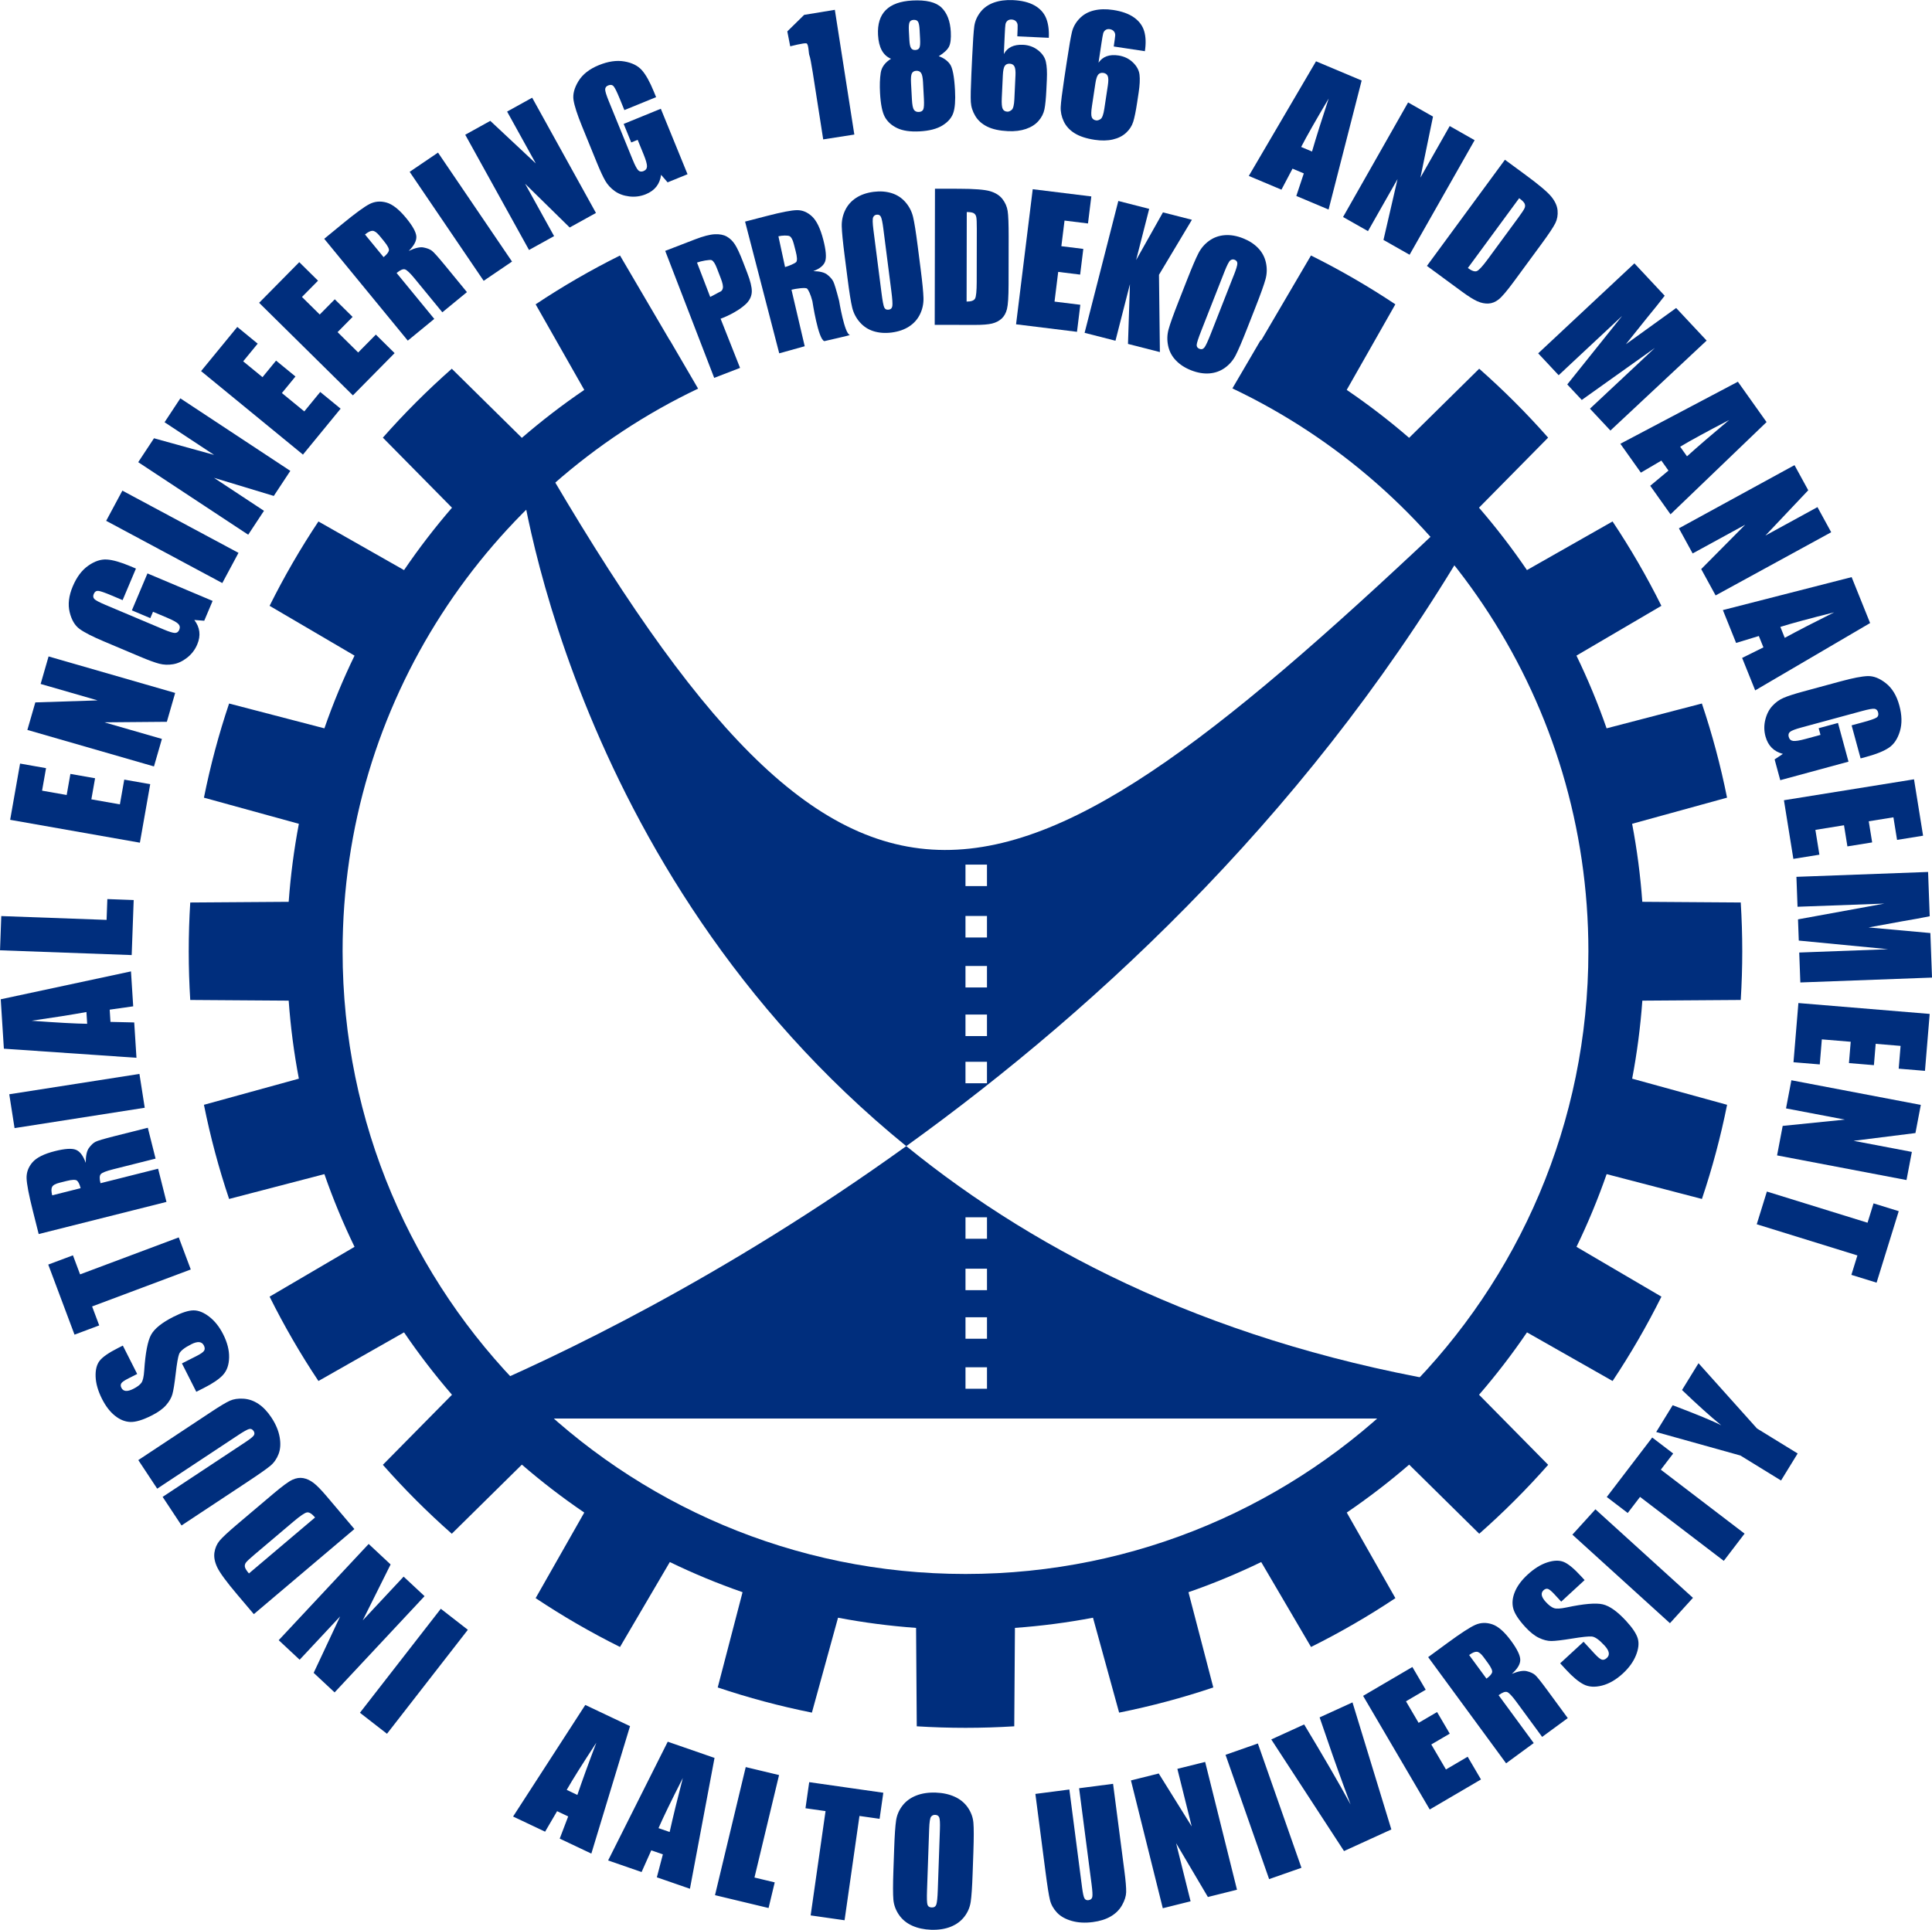
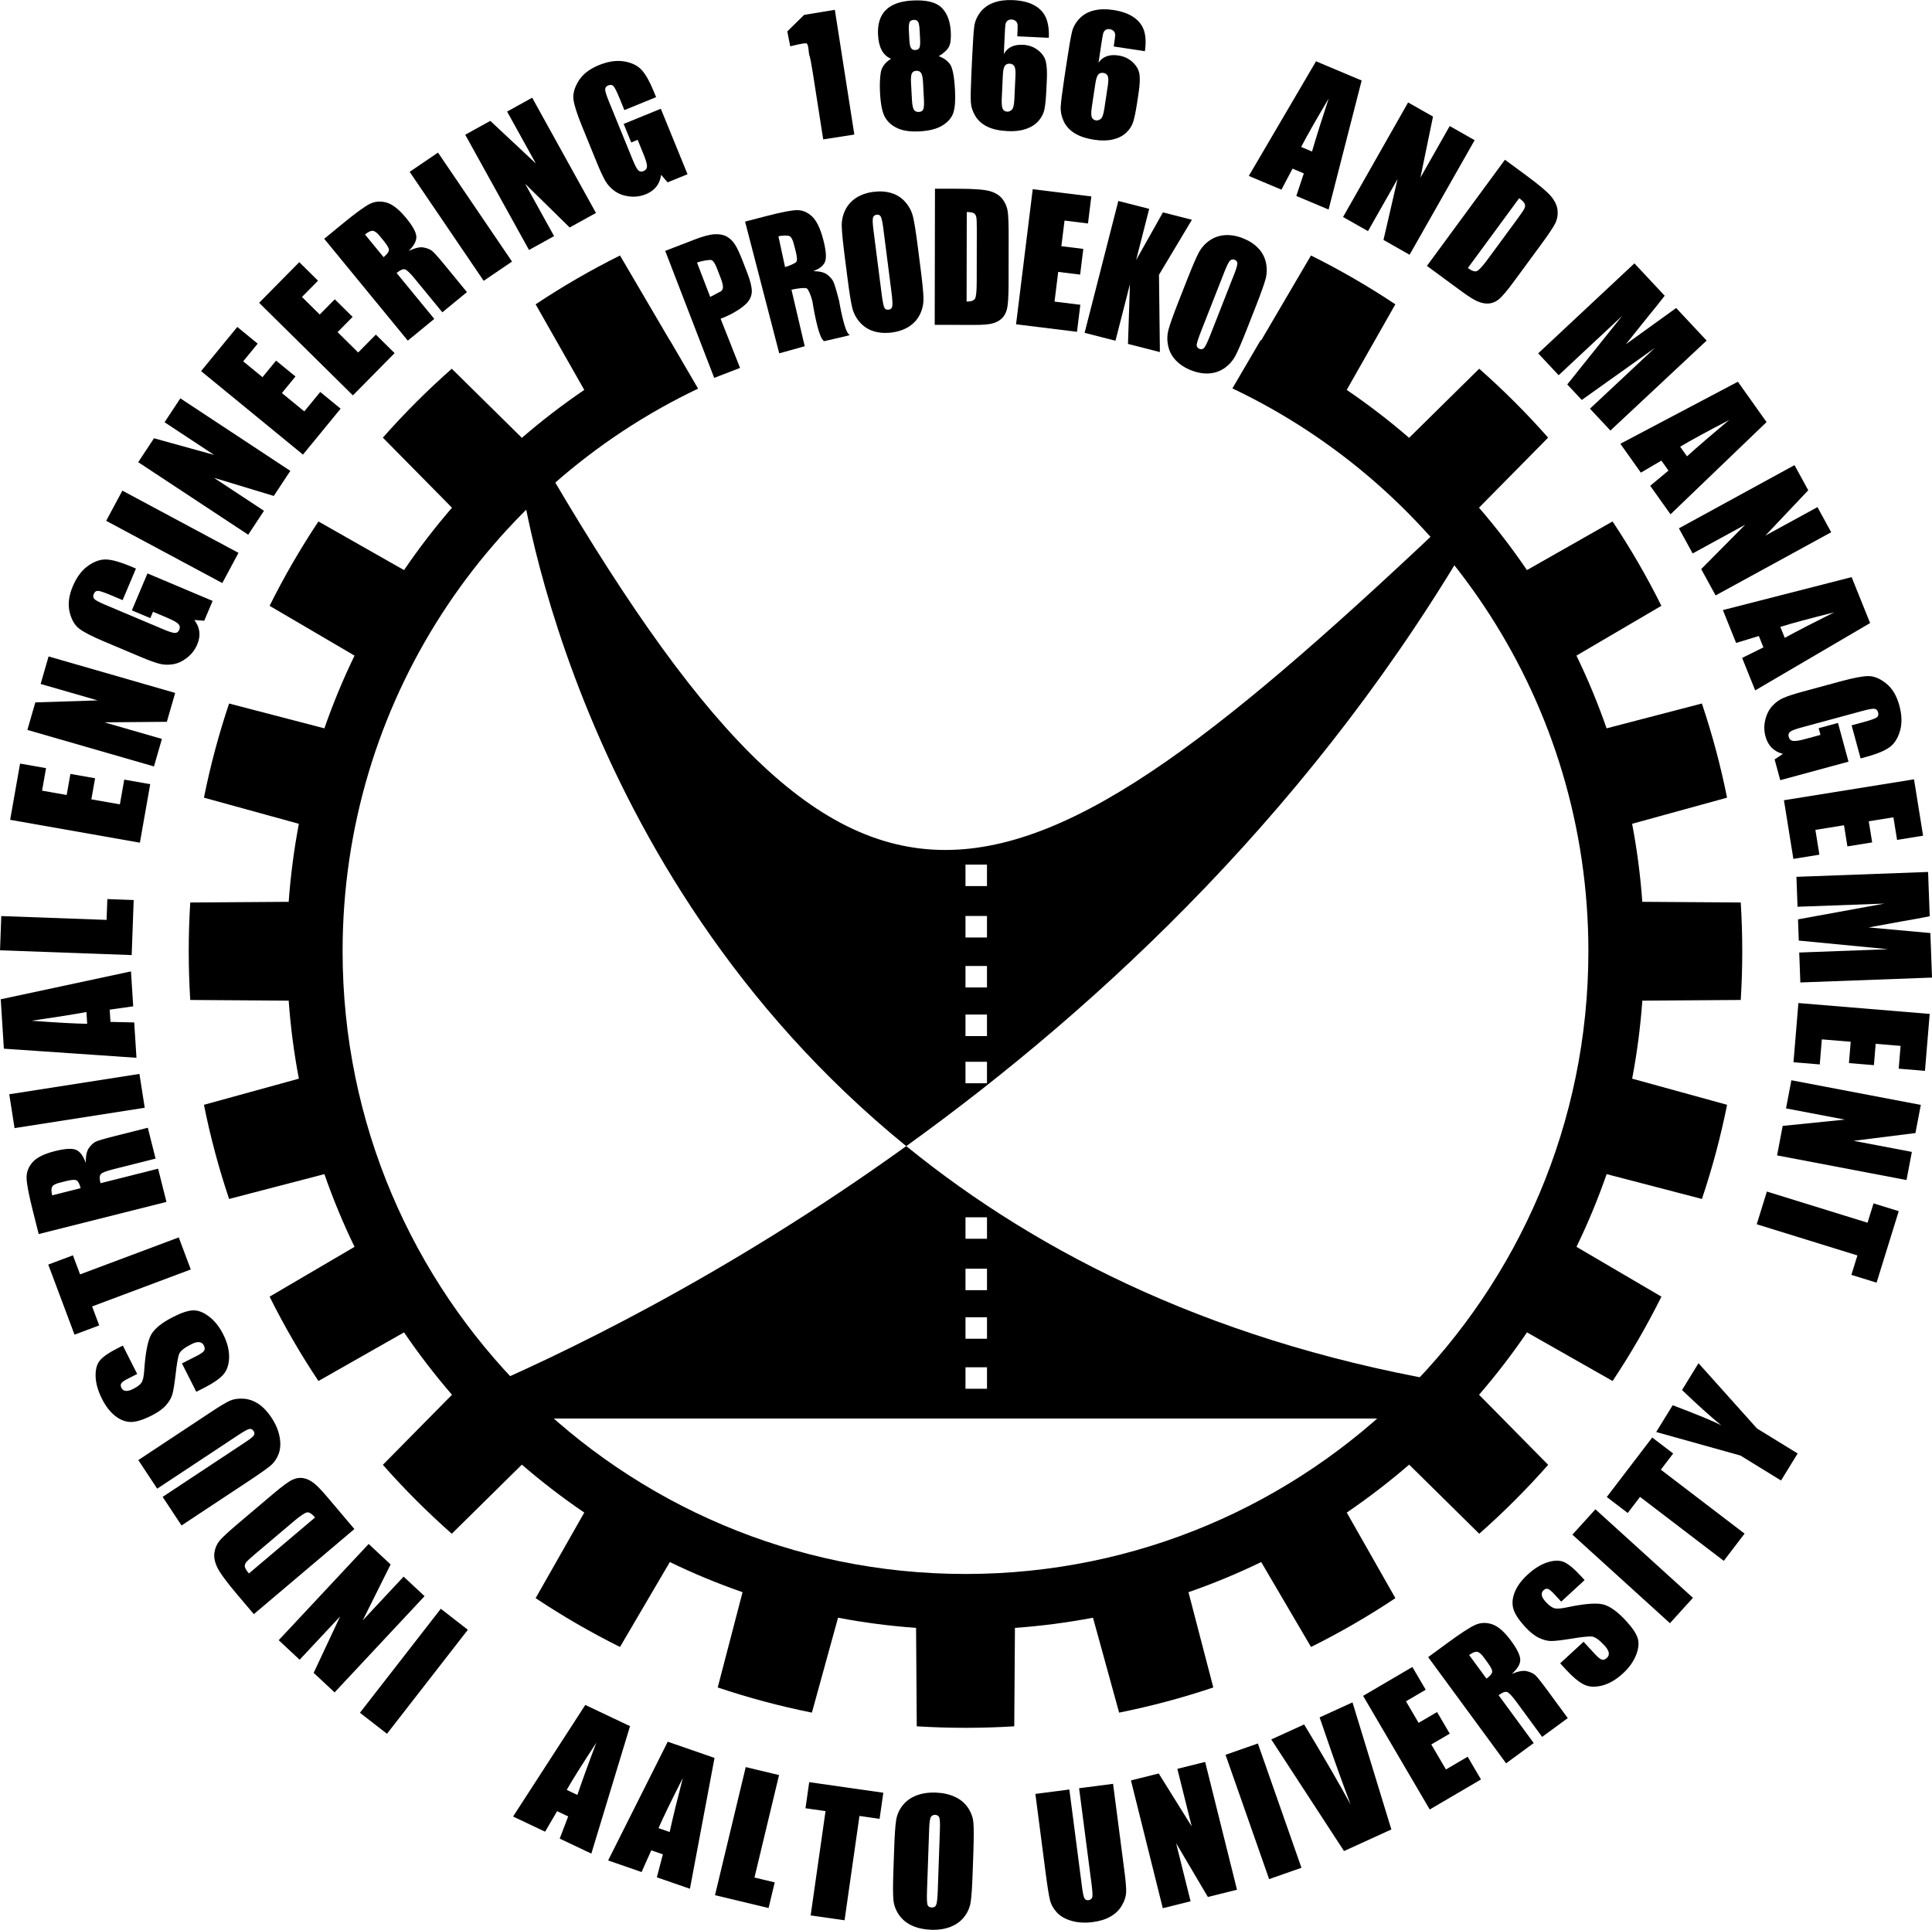
<svg xmlns="http://www.w3.org/2000/svg" id="Layer_1" data-name="Layer 1" viewBox="0 0 1391.09 1389.82">
  <defs>
    <style>
      .cls-1 {
-         fill: #002e7d;
+         fill: currentColor;
      }
    </style>
  </defs>
  <g>
    <path class="cls-1" d="m956.61,150.9l-23.23-9.78,5.4-16.23-8.13-3.43-7.98,15.14-23.5-9.9,48.4-82.55,32.86,13.83-23.81,92.91h0Zm-19.74-45.06l7.82,3.29c3.02-10.39,7.02-23.11,12-38.18-9.37,15.77-15.97,27.4-19.82,34.89h0Zm124.9-4.87l-46.83,82.5-18.8-10.67,10.13-43.84-21.29,37.5-17.94-10.18,46.83-82.5,17.93,10.18-9.06,43.97,21.09-37.15,17.94,10.18h0Zm58.08,59.82c-1.38,2.79-4.72,7.81-10.04,15.05l-19.67,26.77c-5.04,6.86-8.74,11.21-11.08,13.05-2.35,1.84-4.8,2.82-7.37,2.95-2.57.13-5.22-.42-7.96-1.63-2.74-1.22-6.49-3.57-11.24-7.06l-25.07-18.42,56.17-76.45,14.87,10.93c9.6,7.06,15.77,12.27,18.51,15.63,2.74,3.37,4.25,6.71,4.53,10.02.28,3.31-.26,6.36-1.64,9.16h0Zm-22.07-14.1c-.45-1.04-1.76-2.35-3.94-3.95l-36.95,50.29c2.86,2.1,5.05,2.83,6.56,2.16,1.5-.66,4.13-3.54,7.88-8.64l21.82-29.7c2.54-3.46,4.06-5.76,4.56-6.9.5-1.14.52-2.22.07-3.26h0Zm131.04,98.59l-69.28,64.8-14.73-15.75,46.75-43.77-52.64,37.48-10.45-11.17,39.52-49.36-45.72,42.72-14.73-15.75,69.28-64.8,21.8,23.31c-3.52,4.59-7.76,9.89-12.73,15.91l-15.23,19.04,36.22-26.12,21.92,23.44h0Zm-26.01,125.13l-14.6-20.55,13.13-10.95-5.11-7.19-14.76,8.67-14.77-20.79,84.62-44.68,20.65,29.06-69.17,66.44h0Zm6.95-48.69l4.92,6.92c8.04-7.24,18.14-15.95,30.31-26.14-16.26,8.47-28.01,14.88-35.22,19.22h0Zm108.76,61.59l-83.24,45.51-10.37-18.97,31.68-31.95-37.84,20.69-9.9-18.09,83.24-45.51,9.89,18.1-30.84,32.62,37.48-20.49,9.89,18.1h0Zm-54.73,113.91l-9.41-23.39,15.33-7.59-3.3-8.19-16.37,4.99-9.52-23.66,92.7-23.74,13.31,33.08-82.74,48.49h0Zm18.11-45.73l3.17,7.88c9.5-5.17,21.36-11.29,35.56-18.36-17.79,4.45-30.7,7.94-38.73,10.48h0Zm86.09,75.13c-1.62,5.38-4.2,9.3-7.76,11.76-3.56,2.46-9.09,4.72-16.59,6.75l-3.96,1.07-6.47-23.81,8.31-2.26c5.24-1.42,8.46-2.54,9.65-3.35,1.2-.81,1.57-2.07,1.1-3.76-.4-1.47-1.24-2.32-2.51-2.54-1.28-.22-4.25.3-8.92,1.57l-43.93,11.93c-4.11,1.12-6.74,2.11-7.9,3-1.16.88-1.52,2.11-1.09,3.7.47,1.73,1.53,2.71,3.17,2.93,1.64.22,4.59-.25,8.85-1.4l10.86-2.95-1.31-4.81,13.91-3.78,7.57,27.87-49.14,13.35-4.06-14.96,5.96-3.98c-3.27-.85-5.95-2.32-8.03-4.41-2.08-2.09-3.58-4.81-4.5-8.17-1.09-4-1.13-8.01-.14-12.02.99-4.02,2.68-7.32,5.05-9.91,2.37-2.59,5.07-4.54,8.1-5.84,3.02-1.31,7.69-2.82,13.98-4.53l27.2-7.39c8.75-2.37,15.23-3.63,19.44-3.76,4.21-.13,8.58,1.59,13.09,5.16,4.51,3.57,7.73,8.9,9.65,15.99,1.9,6.97,2.03,13.15.42,18.53h0Zm-2.06,78.26l-2.62-16.26-17.76,2.86,2.45,15.22-17.82,2.87-2.45-15.22-20.6,3.32,2.88,17.87-18.74,3.02-6.79-42.23,93.66-15.07,6.53,40.61-18.74,3.02h0Zm25.16,99.17l-94.8,3.51-.8-21.55,64-2.4-64.32-6.21-.56-15.28,62.2-11.36-62.54,2.28-.8-21.55,94.8-3.51,1.18,31.9c-5.66,1.16-12.34,2.38-20.04,3.67l-23.98,4.39,44.48,4.03,1.19,32.07h0Zm-5.06,67.17l-18.92-1.57,1.36-16.41-17.93-1.48-1.27,15.36-17.98-1.49,1.27-15.36-20.79-1.72-1.49,18.04-18.92-1.57,3.53-42.63,94.54,7.83-3.4,40.99h0Zm-6.85,44.8l-44.55,5.59,41.96,7.99-3.86,20.26-93.19-17.75,4.04-21.24,44.76-4.54-42.36-8.07,3.86-20.26,93.19,17.75-3.86,20.26h0Zm-28.01,107.74l-18.13-5.61,4.34-13.99-72.48-22.45,7.3-23.56,72.48,22.45,4.32-13.94,18.14,5.62-15.95,51.49h0Z" />
    <path class="cls-1" d="m425.79,1334.95l-22.78-10.79,6.1-15.98-7.98-3.78-8.64,14.77-23.05-10.92,51.98-80.35,32.22,15.26-27.85,91.77h0Zm-17.74-45.88l7.67,3.63c3.47-10.24,8.02-22.78,13.66-37.62-10.05,15.34-17.16,26.67-21.33,33.98h0Zm88.72,71.21l-23.82-8.25,4.33-16.54-8.34-2.89-6.98,15.63-24.1-8.34,42.93-85.52,33.69,11.67-17.71,94.25h0Zm-22.63-43.67l8.03,2.78c2.34-10.56,5.5-23.52,9.49-38.88-8.32,16.34-14.16,28.38-17.51,36.1h0Zm69.09,35.57l14.59,3.5-4.43,18.46-38.57-9.25,22.13-92.25,23.99,5.75-17.7,73.79h0Zm90.1-42.27l-14.5-2.07-10.72,75.12-24.42-3.49,10.72-75.12-14.44-2.06,2.68-18.79,53.36,7.62-2.68,18.79h0Zm67.55,23.38l-.57,16.22c-.33,9.53-.79,16.26-1.38,20.21-.59,3.95-2.12,7.52-4.6,10.72-2.48,3.2-5.76,5.6-9.84,7.22-4.08,1.62-8.8,2.33-14.15,2.15-5.07-.18-9.6-1.17-13.58-2.96-3.98-1.8-7.15-4.4-9.49-7.81-2.34-3.41-3.68-7.07-4.02-10.99-.33-3.92-.33-10.76.01-20.52l.57-16.22c.33-9.53.79-16.26,1.38-20.21.59-3.95,2.12-7.52,4.6-10.71,2.48-3.2,5.76-5.6,9.84-7.22,4.08-1.62,8.8-2.33,14.15-2.15,5.07.18,9.6,1.17,13.58,2.97,3.98,1.8,7.15,4.4,9.49,7.8,2.34,3.41,3.68,7.07,4.01,10.99.33,3.92.33,10.76-.01,20.52h0Zm-24.57-24.28c-.45-1.25-1.43-1.9-2.95-1.95-1.29-.05-2.29.42-3.01,1.39-.72.97-1.16,3.9-1.33,8.78l-1.54,44.27c-.19,5.5-.09,8.91.32,10.21.4,1.31,1.43,1.99,3.07,2.04,1.68.06,2.78-.65,3.3-2.11.52-1.47.88-4.99,1.07-10.58l1.52-43.57c.15-4.41,0-7.24-.44-8.49h0Zm134.56,53.67c-.09,2.95-1.08,6.09-2.97,9.43-1.89,3.34-4.6,6.03-8.14,8.09-3.54,2.06-7.84,3.41-12.91,4.07-5.62.73-10.69.45-15.24-.86-4.54-1.3-8.07-3.3-10.59-6.01-2.52-2.71-4.19-5.69-5-8.95-.82-3.26-1.92-10.2-3.29-20.81l-7.23-55.67,24.46-3.18,9.16,70.54c.53,4.11,1.1,6.7,1.69,7.79.59,1.08,1.57,1.54,2.92,1.36,1.55-.2,2.46-.96,2.75-2.28.28-1.32.12-4.32-.49-9l-9.01-69.32,24.46-3.18,8.17,62.87c.93,7.13,1.34,12.17,1.25,15.11h0Zm58.84,3.52l-22.88-38.74,10.42,41.85-20.01,4.99-22.93-92.05,20.01-4.99,23.74,38.11-10.33-41.45,20.01-4.99,22.93,92.05-20.98,5.23h0Zm44.09-12.87l-31.38-89.52,23.28-8.16,31.38,89.52-23.28,8.16h0Zm53.92-20.22l-52.37-80.37,23.67-10.8c13.6,22.51,24.75,41.73,33.44,57.65-6.43-17.16-11.95-32.48-16.53-45.97l-5.77-16.76,23.67-10.81,27.98,91.51-34.08,15.57h0Zm89.03-67.93l9.6,16.38-36.9,21.63-47.98-81.83,35.48-20.8,9.6,16.38-14.21,8.33,9.1,15.52,13.29-7.79,9.13,15.57-13.29,7.79,10.55,18,15.62-9.16h0Zm53.63-14.27l-18.65-25.41c-3.01-4.09-5.19-6.39-6.55-6.89-1.36-.5-3.41.25-6.15,2.26l25.3,34.48-19.89,14.59-56.12-76.48,14.08-10.33c9.39-6.89,16.01-11.19,19.86-12.9,3.85-1.71,7.92-1.85,12.2-.41,4.28,1.44,8.81,5.42,13.59,11.94,4.37,5.95,6.56,10.5,6.58,13.63.02,3.13-1.99,6.5-6.04,10.1,4.65-1.91,8.26-2.54,10.81-1.9,2.55.64,4.5,1.53,5.84,2.66,1.33,1.13,4.27,4.78,8.8,10.95l14.8,20.17-18.47,13.55h0Zm-39.1-53.29l-3.08-4.2c-1.78-2.43-3.38-3.7-4.8-3.82-1.42-.12-3.28.66-5.58,2.35l12.48,17c2.24-1.64,3.58-3.1,4.02-4.37.45-1.27-.56-3.59-3.04-6.96h0Zm106.66-5.49c-1.87,4.67-5.01,9.04-9.43,13.11-4.86,4.47-9.85,7.37-14.98,8.69-5.13,1.32-9.53,1.05-13.21-.81-3.68-1.87-7.93-5.41-12.75-10.64l-4.21-4.57,16.86-15.52,7.82,8.49c2.41,2.62,4.19,4.08,5.36,4.39,1.16.31,2.35-.09,3.55-1.2,1.21-1.11,1.67-2.41,1.38-3.9-.28-1.49-1.29-3.17-3.01-5.04-3.78-4.11-6.82-6.28-9.1-6.51-2.31-.21-7.09.29-14.33,1.48-7.26,1.17-12.25,1.75-14.96,1.75-2.71,0-5.64-.75-8.8-2.25-3.16-1.5-6.45-4.1-9.86-7.81-4.92-5.34-7.84-9.88-8.75-13.61-.91-3.73-.48-7.69,1.28-11.89,1.76-4.2,4.8-8.28,9.11-12.25,4.71-4.34,9.43-7.28,14.15-8.81,4.72-1.53,8.69-1.64,11.89-.32,3.21,1.32,7.37,4.75,12.47,10.3l2.54,2.76-16.85,15.52-4.76-5.17c-2.22-2.41-3.85-3.75-4.89-4.02-1.04-.27-2.06.07-3.07.99-1.09,1.01-1.51,2.21-1.25,3.62.26,1.41,1.23,3.02,2.89,4.83,2.15,2.33,4.07,3.79,5.79,4.39,1.69.63,4.71.47,9.06-.45,12.49-2.64,21.2-3.39,26.13-2.25,4.93,1.14,10.54,5.13,16.84,11.97,4.58,4.97,7.37,9.17,8.38,12.6,1.01,3.43.58,7.47-1.29,12.14h0Zm24.46-23.12l-70.24-63.76,16.58-18.26,70.24,63.76-16.58,18.27h0Zm53.74-64.49l-14.97,19.6-60.3-46.06-8.86,11.59-15.09-11.52,32.72-42.84,15.09,11.52-8.89,11.64,60.3,46.06h0Zm26.25-38.27l-29.25-17.99-60.64-16.93,11.87-19.3c17.63,6.68,29.29,11.51,34.98,14.48-7.91-6.47-17.32-14.94-28.25-25.43l11.87-19.3,42.14,47.03,29.25,17.98-11.97,19.47h0Z" />
    <path class="cls-1" d="m278.64,1248.66l-19.48-15.14,58.23-74.89,19.47,15.14-58.23,74.89h0Zm27.05-99.11l-64.77,69.31-15.07-14.08,19.06-40.65-29.16,31.21-15.07-14.08,64.77-69.31,15.8,14.76-20.07,40.27,29.44-31.51,15.07,14.08h0Zm-122.92,12.96l-11.93-14.09c-7.7-9.09-12.48-15.6-14.36-19.51-1.88-3.91-2.57-7.51-2.08-10.79.49-3.29,1.74-6.13,3.72-8.53,1.99-2.4,6.41-6.5,13.27-12.3l25.36-21.47c6.5-5.5,11.1-8.87,13.81-10.12,2.71-1.24,5.33-1.63,7.85-1.16,2.52.47,4.98,1.62,7.36,3.44,2.39,1.82,5.48,4.98,9.3,9.48l20.1,23.75-72.4,61.29h0Zm38.21-73.26c-1.62.3-4.84,2.49-9.67,6.58l-28.13,23.81c-3.28,2.78-5.29,4.66-6.04,5.65-.75.99-1.02,2.04-.82,3.15.2,1.11,1.17,2.7,2.91,4.75l47.63-40.32c-2.3-2.71-4.26-3.92-5.87-3.63h0Zm-20.37-42.12c-1.32,3.45-3.27,6.26-5.84,8.43-2.57,2.17-8.32,6.21-17.24,12.11l-46.82,30.96-13.61-20.58,59.33-39.24c3.45-2.28,5.54-3.93,6.25-4.94.71-1.01.69-2.09-.06-3.23-.86-1.3-1.94-1.79-3.25-1.47-1.31.33-3.93,1.79-7.87,4.4l-58.31,38.56-13.61-20.58,52.88-34.97c5.99-3.97,10.33-6.55,13.02-7.77,2.69-1.22,5.94-1.71,9.77-1.48,3.83.23,7.44,1.48,10.84,3.75,3.4,2.27,6.51,5.54,9.33,9.81,3.12,4.72,5.1,9.41,5.93,14.06.83,4.65.58,8.7-.74,12.16h0Zm-40.02-56.93c-2.8,3.03-7.37,6.16-13.71,9.36l-5.54,2.8-10.34-20.44,10.3-5.21c3.17-1.6,5.07-2.92,5.68-3.96.62-1.04.55-2.28-.19-3.75-.74-1.46-1.86-2.26-3.38-2.4-1.51-.13-3.4.37-5.67,1.52-4.98,2.52-7.9,4.85-8.75,6.98-.83,2.17-1.65,6.9-2.48,14.19-.85,7.3-1.65,12.26-2.4,14.87-.74,2.61-2.26,5.23-4.56,7.86-2.3,2.63-5.7,5.08-10.2,7.36-6.48,3.28-11.64,4.85-15.48,4.71-3.84-.14-7.53-1.63-11.09-4.47-3.56-2.84-6.66-6.87-9.31-12.1-2.89-5.72-4.43-11.06-4.62-16.02-.19-4.96.79-8.8,2.93-11.53,2.15-2.73,6.58-5.79,13.31-9.19l3.35-1.69,10.34,20.44-6.27,3.17c-2.93,1.48-4.66,2.68-5.2,3.61-.54.93-.5,2,.12,3.22.67,1.33,1.72,2.05,3.14,2.19,1.42.13,3.24-.36,5.43-1.47,2.83-1.43,4.76-2.89,5.81-4.37,1.06-1.45,1.74-4.4,2.03-8.84.86-12.74,2.51-21.33,4.96-25.76,2.44-4.43,7.81-8.74,16.11-12.94,6.03-3.05,10.83-4.59,14.4-4.62,3.57-.03,7.35,1.48,11.33,4.55,3.98,3.07,7.33,7.28,10.04,12.65,2.98,5.89,4.41,11.48,4.28,16.78-.12,5.3-1.59,9.46-4.39,12.5h0Zm-94.27-49.3l5.12,13.66-17.78,6.66-18.92-50.48,17.78-6.66,5.14,13.72,71.05-26.63,8.65,23.1-71.05,26.63h0Zm47.52-99.21l6.02,23.92-92,23.15-4.26-16.93c-2.84-11.29-4.33-19.04-4.46-23.26-.13-4.21,1.27-8.03,4.22-11.45,2.95-3.42,8.34-6.12,16.18-8.09,7.16-1.8,12.2-2.12,15.11-.96,2.91,1.16,5.27,4.29,7.08,9.4-.02-5.03.75-8.61,2.32-10.73,1.56-2.12,3.11-3.59,4.66-4.4,1.55-.81,6.03-2.15,13.46-4.02l24.26-6.11,5.59,22.22-30.57,7.69c-4.92,1.24-7.88,2.39-8.86,3.47-.98,1.07-1.05,3.26-.23,6.55l41.48-10.44h0Zm-58.33,8.66c-1.01-.89-3.54-.83-7.6.19l-5.06,1.27c-2.92.73-4.7,1.74-5.34,3.01-.65,1.27-.62,3.29.07,6.05l20.46-5.15c-.67-2.69-1.52-4.48-2.53-5.37h0Zm-45.03-37.89l-3.81-24.37,93.73-14.66,3.81,24.37-93.72,14.66h0Zm86.16-76.1l1.62,25.45-95.47-6.55-2.26-35.58,93.78-20.09,1.6,25.16-16.93,2.4.56,8.81,17.11.4h0Zm-34.41-7.5c-10.64,1.93-23.82,4.02-39.52,6.27,18.29,1.36,31.64,2.09,40.06,2.2l-.54-8.47h0Zm32.59-41.02l-94.8-3.44.9-24.65,75.83,2.75.54-14.99,18.97.69-1.44,39.64h0Zm5.91-80.94l-93.42-16.47,7.14-40.51,18.7,3.3-2.86,16.21,17.72,3.12,2.68-15.18,17.77,3.13-2.68,15.18,20.54,3.62,3.15-17.83,18.69,3.3-7.43,42.12h0Zm19.4-87.06l-44.99.38,41.44,11.95-5.72,19.81-91.15-26.29,5.72-19.82,44.87-1.45-41.04-11.84,5.72-19.82,91.15,26.29-5.99,20.78h0Zm.4-74.87l-10.36-4.38-1.94,4.59-13.28-5.6,11.23-26.61,46.91,19.8-6.03,14.28-7.15-.54c2.05,2.69,3.25,5.5,3.6,8.43.36,2.93-.14,6-1.5,9.2-1.61,3.82-4.05,7-7.31,9.55-3.26,2.55-6.62,4.11-10.08,4.69-3.46.58-6.79.45-9.98-.39-3.19-.83-7.79-2.52-13.8-5.06l-25.96-10.96c-8.35-3.52-14.23-6.53-17.62-9.03-3.4-2.49-5.77-6.54-7.12-12.13-1.35-5.59-.6-11.77,2.26-18.54,2.81-6.66,6.51-11.61,11.1-14.84,4.59-3.24,9.05-4.73,13.37-4.47,4.32.26,10.07,1.89,17.23,4.92l3.78,1.6-9.59,22.73-7.93-3.35c-5-2.11-8.22-3.22-9.67-3.32-1.44-.1-2.51.66-3.19,2.28-.59,1.4-.46,2.59.41,3.55.87.96,3.53,2.38,8,4.26l41.94,17.7c3.92,1.66,6.61,2.49,8.07,2.51,1.45.02,2.5-.73,3.14-2.24.7-1.66.47-3.08-.68-4.26-1.15-1.19-3.76-2.64-7.83-4.35h0Zm39.53-25.06l-83.61-44.82,11.66-21.74,83.61,44.82-11.66,21.74h0Zm37.07-62.74l-43.06-13.04,36,23.75-11.36,17.22-79.19-52.24,11.36-17.22,43.27,11.98-35.66-23.52,11.36-17.22,79.19,52.24-11.91,18.05h0Zm21.02-29.76l-73.37-60.14,26.08-31.81,14.68,12.04-10.44,12.73,13.91,11.4,9.77-11.92,13.96,11.44-9.77,11.92,16.13,13.22,11.48-14,14.68,12.03-27.12,33.08h0Zm35.93-42.68l-67.5-66.65,28.9-29.27,13.51,13.34-11.57,11.72,12.8,12.64,10.83-10.96,12.84,12.68-10.83,10.97,14.84,14.66,12.72-12.88,13.51,13.34-30.05,30.44h0Zm64.41-59.82l-20-24.37c-3.22-3.93-5.52-6.1-6.91-6.53-1.39-.43-3.39.43-6.02,2.59l27.13,33.07-19.07,15.65-60.17-73.34,13.5-11.08c9-7.38,15.38-12.03,19.14-13.96,3.76-1.92,7.81-2.27,12.16-1.07,4.35,1.21,9.09,4.94,14.22,11.19,4.68,5.71,7.12,10.12,7.31,13.25.19,3.13-1.64,6.6-5.48,10.41,4.54-2.16,8.11-2.99,10.69-2.48,2.59.5,4.58,1.29,5.97,2.34,1.39,1.05,4.52,4.54,9.38,10.46l15.87,19.34-17.71,14.53h0Zm-41.92-51.1l-3.31-4.03c-1.91-2.32-3.58-3.51-5-3.55-1.42-.04-3.24.84-5.45,2.65l13.38,16.31c2.14-1.76,3.41-3.29,3.78-4.58.38-1.29-.76-3.56-3.41-6.79h0Zm71.69,28.43l-53.29-78.48,20.41-13.86,53.29,78.48-20.41,13.86h0Zm61.93-38.4l-32.11-31.52,20.88,37.73-18.05,9.99-45.93-83,18.05-9.99,32.78,30.68-20.68-37.37,18.05-9.99,45.93,83-18.92,10.47h0Zm48.92-63.13l-4.61,1.88-5.44-13.35,26.75-10.91,19.23,47.15-14.35,5.85-4.68-5.43c-.45,3.35-1.58,6.18-3.4,8.51-1.82,2.32-4.34,4.14-7.56,5.46-3.84,1.56-7.81,2.1-11.92,1.6-4.11-.5-7.59-1.77-10.45-3.81-2.86-2.04-5.12-4.48-6.79-7.33-1.66-2.84-3.73-7.28-6.19-13.32l-10.64-26.1c-3.42-8.39-5.46-14.67-6.1-18.84-.65-4.16.53-8.71,3.53-13.62,2.99-4.91,7.89-8.76,14.69-11.53,6.69-2.73,12.8-3.62,18.34-2.67,5.54.95,9.74,3.04,12.62,6.27,2.88,3.23,5.79,8.45,8.72,15.65l1.55,3.8-22.84,9.32-3.25-7.97c-2.05-5.03-3.55-8.09-4.5-9.17-.95-1.09-2.24-1.3-3.87-.64-1.41.57-2.15,1.51-2.21,2.8-.06,1.29.82,4.18,2.65,8.66l17.19,42.16c1.61,3.94,2.92,6.43,3.94,7.48,1.02,1.04,2.28,1.25,3.8.63,1.66-.68,2.51-1.84,2.53-3.5.02-1.65-.8-4.52-2.47-8.61l-4.25-10.42h0Z" />
    <g>
      <path class="cls-1" d="m601.11,7.08l14.03,89.82-22.41,3.5-7.52-48.16c-1.09-6.95-1.91-11.11-2.46-12.46-.55-1.35-.47-8.06-2.08-8.55-1.61-.49-11.69,2.12-11.69,2.12l-2.1-10.74,12.14-11.9,22.1-3.64Z" />
      <path class="cls-1" d="m675.92,40.48c3.4,1.17,6.07,3.04,8,5.62,1.94,2.58,3.18,8.9,3.71,18.96.39,7.33-.03,12.77-1.26,16.33-1.24,3.55-3.85,6.55-7.84,9-3.99,2.45-9.45,3.85-16.36,4.22-6.73.36-12.11-.42-16.15-2.34-4.04-1.92-7-4.59-8.89-8.02-1.89-3.42-3.05-9.23-3.49-17.42-.29-5.5-.13-10.29.5-14.37.62-4.08,3.1-7.46,7.42-10.13-2.88-1.19-5.09-3.22-6.65-6.08-1.56-2.86-2.46-6.55-2.7-11.07-.42-7.81,1.44-13.78,5.56-17.91,4.13-4.14,10.51-6.44,19.14-6.9,9.98-.53,16.99,1.17,21.02,5.11,4.03,3.94,6.26,9.76,6.67,17.46.26,4.89-.18,8.46-1.31,10.69-1.14,2.23-3.59,4.52-7.36,6.86Zm-13.77-18.8c-.16-3.06-.54-5.08-1.14-6.04-.6-.96-1.66-1.4-3.19-1.32-1.5.08-2.48.67-2.94,1.76-.47,1.09-.62,3.1-.47,6.01l.37,6.9c.15,2.73.55,4.6,1.2,5.62.65,1.02,1.69,1.48,3.11,1.41,1.49-.08,2.48-.65,2.95-1.7.47-1.06.62-3.19.44-6.41l-.33-6.22Zm2.47,37.71c-.19-3.48-.66-5.77-1.44-6.87-.77-1.1-1.92-1.61-3.46-1.53-1.5.08-2.54.69-3.14,1.83-.6,1.14-.8,3.48-.61,7.03l.63,11.77c.21,3.93.71,6.43,1.5,7.51.79,1.08,1.97,1.58,3.54,1.5,1.61-.09,2.66-.71,3.16-1.88.5-1.17.64-3.75.43-7.75l-.62-11.61Z" />
      <path class="cls-1" d="m755.15,27.23l-22.66-1.06c.2-4.23.27-6.89.23-8-.04-1.11-.45-2.05-1.22-2.84-.77-.79-1.85-1.21-3.23-1.27-1.16-.05-2.13.26-2.91.93-.78.68-1.25,1.57-1.42,2.69-.16,1.12-.33,3.38-.48,6.78l-.67,14.47c1.27-2.38,3.06-4.12,5.36-5.23,2.3-1.11,5.1-1.59,8.39-1.44,4.15.19,7.76,1.49,10.84,3.88,3.07,2.39,4.97,5.18,5.68,8.36.71,3.18.95,7.45.7,12.79l-.34,7.24c-.3,6.36-.76,11.08-1.39,14.16-.63,3.08-2.06,5.89-4.3,8.43-2.24,2.54-5.23,4.45-8.98,5.74-3.75,1.29-8.08,1.82-12.97,1.59-6.1-.28-11.05-1.36-14.86-3.22-3.81-1.86-6.7-4.42-8.66-7.68-1.97-3.26-3.04-6.63-3.24-10.13-.19-3.49-.06-10.25.41-20.27l.59-12.56c.5-10.81,1-18.03,1.49-21.66.49-3.63,1.95-7.02,4.38-10.17,2.43-3.15,5.66-5.44,9.68-6.88,4.02-1.44,8.61-2.04,13.77-1.8,6.36.3,11.53,1.57,15.51,3.81,3.98,2.25,6.76,5.28,8.34,9.1,1.58,3.82,2.24,8.57,1.98,14.26Zm-23.98,27.27c.15-3.22-.1-5.44-.76-6.67-.66-1.23-1.79-1.88-3.39-1.96-1.57-.07-2.75.44-3.53,1.55-.78,1.11-1.25,3.32-1.41,6.65l-.77,16.44c-.19,4,.04,6.63.67,7.9.63,1.27,1.75,1.94,3.36,2.01.97.05,2-.38,3.1-1.29,1.09-.9,1.73-3.45,1.93-7.64l.79-17Z" />
      <path class="cls-1" d="m824.35,36.87l-22.43-3.39c.63-4.18.98-6.83,1.06-7.93.07-1.11-.23-2.09-.92-2.95-.68-.86-1.71-1.39-3.08-1.6-1.15-.17-2.15.04-2.99.63-.85.59-1.41,1.43-1.69,2.53-.28,1.09-.67,3.33-1.18,6.69l-2.16,14.32c1.51-2.23,3.47-3.78,5.87-4.65,2.4-.87,5.23-1.06,8.49-.56,4.11.62,7.57,2.28,10.38,4.97,2.81,2.7,4.41,5.66,4.79,8.9.38,3.24.17,7.5-.63,12.8l-1.08,7.16c-.95,6.29-1.9,10.94-2.84,13.94-.95,3-2.66,5.65-5.15,7.94-2.49,2.29-5.66,3.89-9.52,4.78-3.86.89-8.22.97-13.07.24-6.03-.91-10.85-2.49-14.45-4.74-3.6-2.25-6.21-5.09-7.83-8.54-1.62-3.44-2.34-6.91-2.18-10.41.17-3.5,1-10.2,2.5-20.12l1.88-12.44c1.62-10.7,2.85-17.83,3.71-21.39.86-3.56,2.66-6.78,5.41-9.66,2.74-2.88,6.19-4.83,10.34-5.85,4.15-1.02,8.78-1.14,13.88-.37,6.29.95,11.3,2.75,15.03,5.39,3.73,2.64,6.18,5.95,7.36,9.91,1.18,3.96,1.35,8.76.5,14.39Zm-26.67,24.65c.48-3.18.46-5.42-.07-6.71-.52-1.29-1.58-2.06-3.17-2.3-1.55-.23-2.78.16-3.67,1.18-.89,1.02-1.59,3.18-2.08,6.47l-2.46,16.27c-.6,3.96-.65,6.6-.15,7.93.5,1.33,1.55,2.11,3.14,2.35.96.15,2.03-.18,3.21-.96,1.18-.79,2.08-3.25,2.71-7.4l2.54-16.82Z" />
    </g>
  </g>
  <g>
    <path class="cls-1" d="m1063.63,379.38s-.06-24.5-11.74-13.41c-332.86,316.09-436.96,353.82-664.88-40.31-12.4-21.45-13.41,10.13-13.41,10.13,0,0,32.84,289.39,278.92,489.65,141.25-101.72,296.63-247.21,411.11-446.05Zm-352.98,400.79h-15.48v-15.48h15.48v15.48Zm0-34h-15.48v-15.48h15.48v15.48Zm0-35h-15.48v-15.48h15.48v15.48Zm0-36h-15.48v-15.48h15.48v15.48Zm0-37h-15.48v-15.48h15.48v15.48Z" />
    <path class="cls-1" d="m338.37,1003.78l11.53,17.84h673.5l29.35-24.32c-173.7-28.16-303.44-93.13-400.21-171.88-132.09,95.13-251.81,151.97-314.16,178.35Zm356.81-127.09h15.48v15.48h-15.48v-15.48Zm0,37h15.48v15.48h-15.48v-15.48Zm0,35h15.48v15.48h-15.48v-15.48Zm0,36h15.48v15.48h-15.48v-15.48Z" />
  </g>
  <g>
    <g>
      <path class="cls-1" d="m478.96,180.68l21.56-8.31c5.83-2.25,10.51-3.47,14.04-3.66,3.53-.19,6.45.37,8.77,1.68,2.32,1.31,4.28,3.23,5.89,5.74,1.61,2.52,3.52,6.63,5.73,12.36l3.07,7.97c2.25,5.84,3.35,10.3,3.3,13.39-.05,3.09-1.25,5.91-3.6,8.46-7.14,7.13-18.87,11.23-18.87,11.23l14.01,35.42-18.62,7.18-35.27-91.46Zm22.9,8.41l9.51,24.76c.62-.2,5.87-3.18,6.32-3.35,1.97-.76,2.4-1.51,2.75-2.88.35-1.37-.13-3.75-1.44-7.14l-2.9-7.51c-1.21-3.13-2.43-4.99-3.67-5.59-1.24-.6-7.79.65-10.57,1.72Z" />
      <path class="cls-1" d="m536.48,159.59l15.72-4.07c10.48-2.72,17.69-4.11,21.63-4.17,3.94-.06,7.56,1.45,10.86,4.53,3.3,3.09,5.99,8.67,8.09,16.76,1.91,7.39,2.37,12.56,1.38,15.53-1,2.97-3.85,5.34-8.57,7.1,4.71.07,8.08.93,10.12,2.57,2.04,1.64,3.46,3.26,4.27,4.87.81,1.6,2.21,6.24,4.19,13.89,0,0,3.9,23.87,7.72,24.6,1.05.2-16.4,3.95-18.31,4.48-4.48-1.05-8.63-28.72-8.63-28.72-1.32-5.08-2.79-8.06-3.82-9.09-1.04-1.02-8.18,0-11.24.8l9.52,40.69-18.34,5.11-24.6-94.89Zm24,10.59l4.78,22.15c2.5-.65,7.25-2.64,8.06-3.66.8-1.02.67-3.62-.42-7.8l-1.35-5.22c-.78-3.01-1.77-4.86-2.98-5.54-1.21-.69-5.51-.59-8.08.07Z" />
      <path class="cls-1" d="m662.89,193.76c1.25,9.77,1.93,16.71,2.04,20.83.11,4.12-.71,8-2.46,11.64-1.75,3.64-4.36,6.6-7.84,8.88-3.48,2.28-7.69,3.73-12.63,4.37-4.68.6-9,.29-12.95-.93-3.95-1.22-7.27-3.39-9.98-6.5-2.71-3.11-4.53-6.64-5.48-10.59-.95-3.95-2.06-10.93-3.34-20.94l-2.13-16.64c-1.25-9.77-1.93-16.71-2.04-20.83-.11-4.12.71-8,2.46-11.64,1.75-3.64,4.36-6.6,7.84-8.88,3.48-2.28,7.69-3.73,12.63-4.37,4.68-.6,9-.29,12.95.93,3.95,1.22,7.27,3.39,9.98,6.5,2.71,3.11,4.53,6.64,5.48,10.59.95,3.95,2.06,10.93,3.34,20.94l2.13,16.64Zm-26.85-29.03c-.58-4.52-1.18-7.39-1.79-8.59-.61-1.2-1.62-1.72-3.03-1.53-1.19.15-2.03.78-2.53,1.88-.5,1.1-.43,4.16.21,9.16l5.82,45.4c.72,5.65,1.38,9.1,1.96,10.37.58,1.27,1.63,1.8,3.15,1.61,1.55-.2,2.44-1.09,2.68-2.66.24-1.58-.01-5.23-.75-10.95l-5.73-44.68Z" />
      <path class="cls-1" d="m673.19,135.91l17.17.03c11.08.02,18.57.6,22.47,1.74,3.9,1.14,6.87,3,8.9,5.59,2.03,2.59,3.29,5.47,3.8,8.63.5,3.17.74,9.4.73,18.68l-.06,34.33c-.02,8.8-.4,14.68-1.15,17.65-.75,2.97-2.05,5.28-3.91,6.96-1.86,1.67-4.15,2.84-6.87,3.5-2.73.66-6.83.99-12.32.98l-28.93-.05.18-98.02Zm22.91,16.81l-.12,64.48c3.3,0,5.34-.73,6.11-2.2.77-1.47,1.15-5.48,1.17-12.02l.07-38.08c0-4.44-.11-7.29-.37-8.54-.25-1.25-.83-2.17-1.74-2.76-.91-.59-2.62-.88-5.12-.89Z" />
      <path class="cls-1" d="m743.6,136.27l42.18,5.2-2.4,19.47-16.89-2.08-2.28,18.45,15.8,1.95-2.28,18.51-15.8-1.95-2.64,21.39,18.57,2.29-2.4,19.47-43.87-5.41,12-97.29Z" />
      <path class="cls-1" d="m858.21,158.28l-23.71,39.62.65,55.66-22.97-5.87,1.4-43.01-10.41,40.71-22.23-5.68,24.28-94.97,22.23,5.68-9.43,36.9,19.33-34.37,20.85,5.33Z" />
      <path class="cls-1" d="m897.94,236.65c-3.6,9.17-6.34,15.58-8.23,19.24-1.89,3.66-4.47,6.67-7.76,9.02-3.29,2.35-7,3.69-11.15,4.01-4.15.32-8.54-.42-13.17-2.24-4.4-1.73-8.03-4.07-10.9-7.05-2.87-2.97-4.75-6.47-5.62-10.5-.88-4.03-.78-8,.29-11.92,1.07-3.92,3.45-10.57,7.14-19.96l6.13-15.61c3.6-9.17,6.34-15.58,8.23-19.24,1.88-3.66,4.47-6.67,7.76-9.02,3.28-2.35,7-3.69,11.15-4.01,4.15-.32,8.54.42,13.17,2.24,4.4,1.73,8.03,4.07,10.9,7.05,2.87,2.97,4.75,6.47,5.62,10.5.88,4.03.78,8-.29,11.92-1.07,3.92-3.45,10.57-7.14,19.96l-6.13,15.61Zm-9.58-38.37c1.67-4.25,2.52-7.04,2.56-8.39.04-1.35-.6-2.28-1.92-2.8-1.12-.44-2.16-.29-3.13.43-.97.73-2.37,3.44-4.22,8.13l-16.73,42.61c-2.08,5.3-3.17,8.64-3.27,10.04-.1,1.39.56,2.37,1.98,2.93,1.45.57,2.66.22,3.63-1.05.97-1.27,2.5-4.59,4.61-9.96l16.46-41.93Z" />
    </g>
    <path class="cls-1" d="m1253.38,720.16c.72-11.61,1.09-23.31,1.09-35.09s-.37-23.49-1.09-35.1l-70.88-.49c-1.37-19.05-3.83-37.81-7.33-56.19l68.35-18.82c-4.64-23.15-10.71-45.79-18.12-67.81l-68.61,17.88c-6.24-17.96-13.5-35.43-21.71-52.37l61.16-35.87c-10.46-21.04-22.22-41.32-35.16-60.75l-61.64,35.02c-10.65-15.65-22.18-30.65-34.52-44.93l49.77-50.46c-15.49-17.56-32.07-34.14-49.63-49.63l-50.46,49.77c-14.28-12.35-29.28-23.87-44.93-34.52l35.02-61.64c-19.43-12.93-39.71-24.69-60.75-35.16l-35.87,61.16c-.13-.06-.25-.12-.38-.18l-20.33,34.74c151.54,71.98,256.32,226.42,256.32,405.35,0,247.7-200.8,448.5-448.5,448.5s-448.5-200.8-448.5-448.5c0-178.79,104.62-333.13,255.97-405.18l-20.28-34.76s-.05.03-.08.04l-35.87-61.16c-21.04,10.46-41.32,22.22-60.75,35.16l35.02,61.64c-15.65,10.65-30.65,22.18-44.93,34.52l-50.46-49.77c-17.56,15.5-34.14,32.07-49.63,49.63l49.77,50.46c-12.35,14.28-23.87,29.28-34.52,44.93l-61.64-35.02c-12.93,19.43-24.69,39.71-35.16,60.75l61.16,35.87c-8.21,16.93-15.47,34.41-21.71,52.37l-68.61-17.88c-7.41,22.02-13.48,44.66-18.12,67.81l68.35,18.82c-3.49,18.39-5.95,37.14-7.33,56.19l-70.88.49c-.72,11.61-1.09,23.31-1.09,35.1s.37,23.49,1.09,35.09l70.88.49c1.37,19.05,3.83,37.81,7.33,56.19l-68.35,18.82c4.64,23.15,10.71,45.79,18.12,67.81l68.61-17.88c6.24,17.95,13.5,35.43,21.71,52.37l-61.16,35.87c10.46,21.04,22.22,41.32,35.16,60.75l61.64-35.02c10.65,15.65,22.18,30.65,34.52,44.93l-49.77,50.46c15.5,17.56,32.07,34.14,49.63,49.63l50.46-49.77c14.28,12.35,29.28,23.87,44.93,34.52l-35.02,61.64c19.43,12.93,39.71,24.69,60.75,35.16l35.87-61.16c16.93,8.21,34.41,15.47,52.37,21.71l-17.88,68.61c22.02,7.41,44.66,13.48,67.81,18.12l18.82-68.35c18.39,3.5,37.14,5.95,56.19,7.33l.49,70.88c11.61.72,23.31,1.09,35.1,1.09s23.49-.37,35.1-1.09l.49-70.88c19.05-1.37,37.81-3.83,56.2-7.33l18.82,68.35c23.15-4.64,45.79-10.71,67.81-18.12l-17.88-68.61c17.96-6.24,35.43-13.5,52.37-21.71l35.87,61.16c21.04-10.46,41.32-22.22,60.75-35.16l-35.02-61.64c15.65-10.65,30.65-22.18,44.93-34.52l50.46,49.77c17.56-15.49,34.14-32.07,49.63-49.63l-49.77-50.46c12.35-14.28,23.87-29.28,34.52-44.93l61.64,35.02c12.93-19.43,24.69-39.71,35.16-60.75l-61.16-35.87c8.21-16.93,15.47-34.41,21.71-52.37l68.61,17.88c7.41-22.02,13.48-44.66,18.12-67.81l-68.35-18.82c3.49-18.39,5.95-37.14,7.33-56.19l70.88-.49Z" />
  </g>
</svg>
